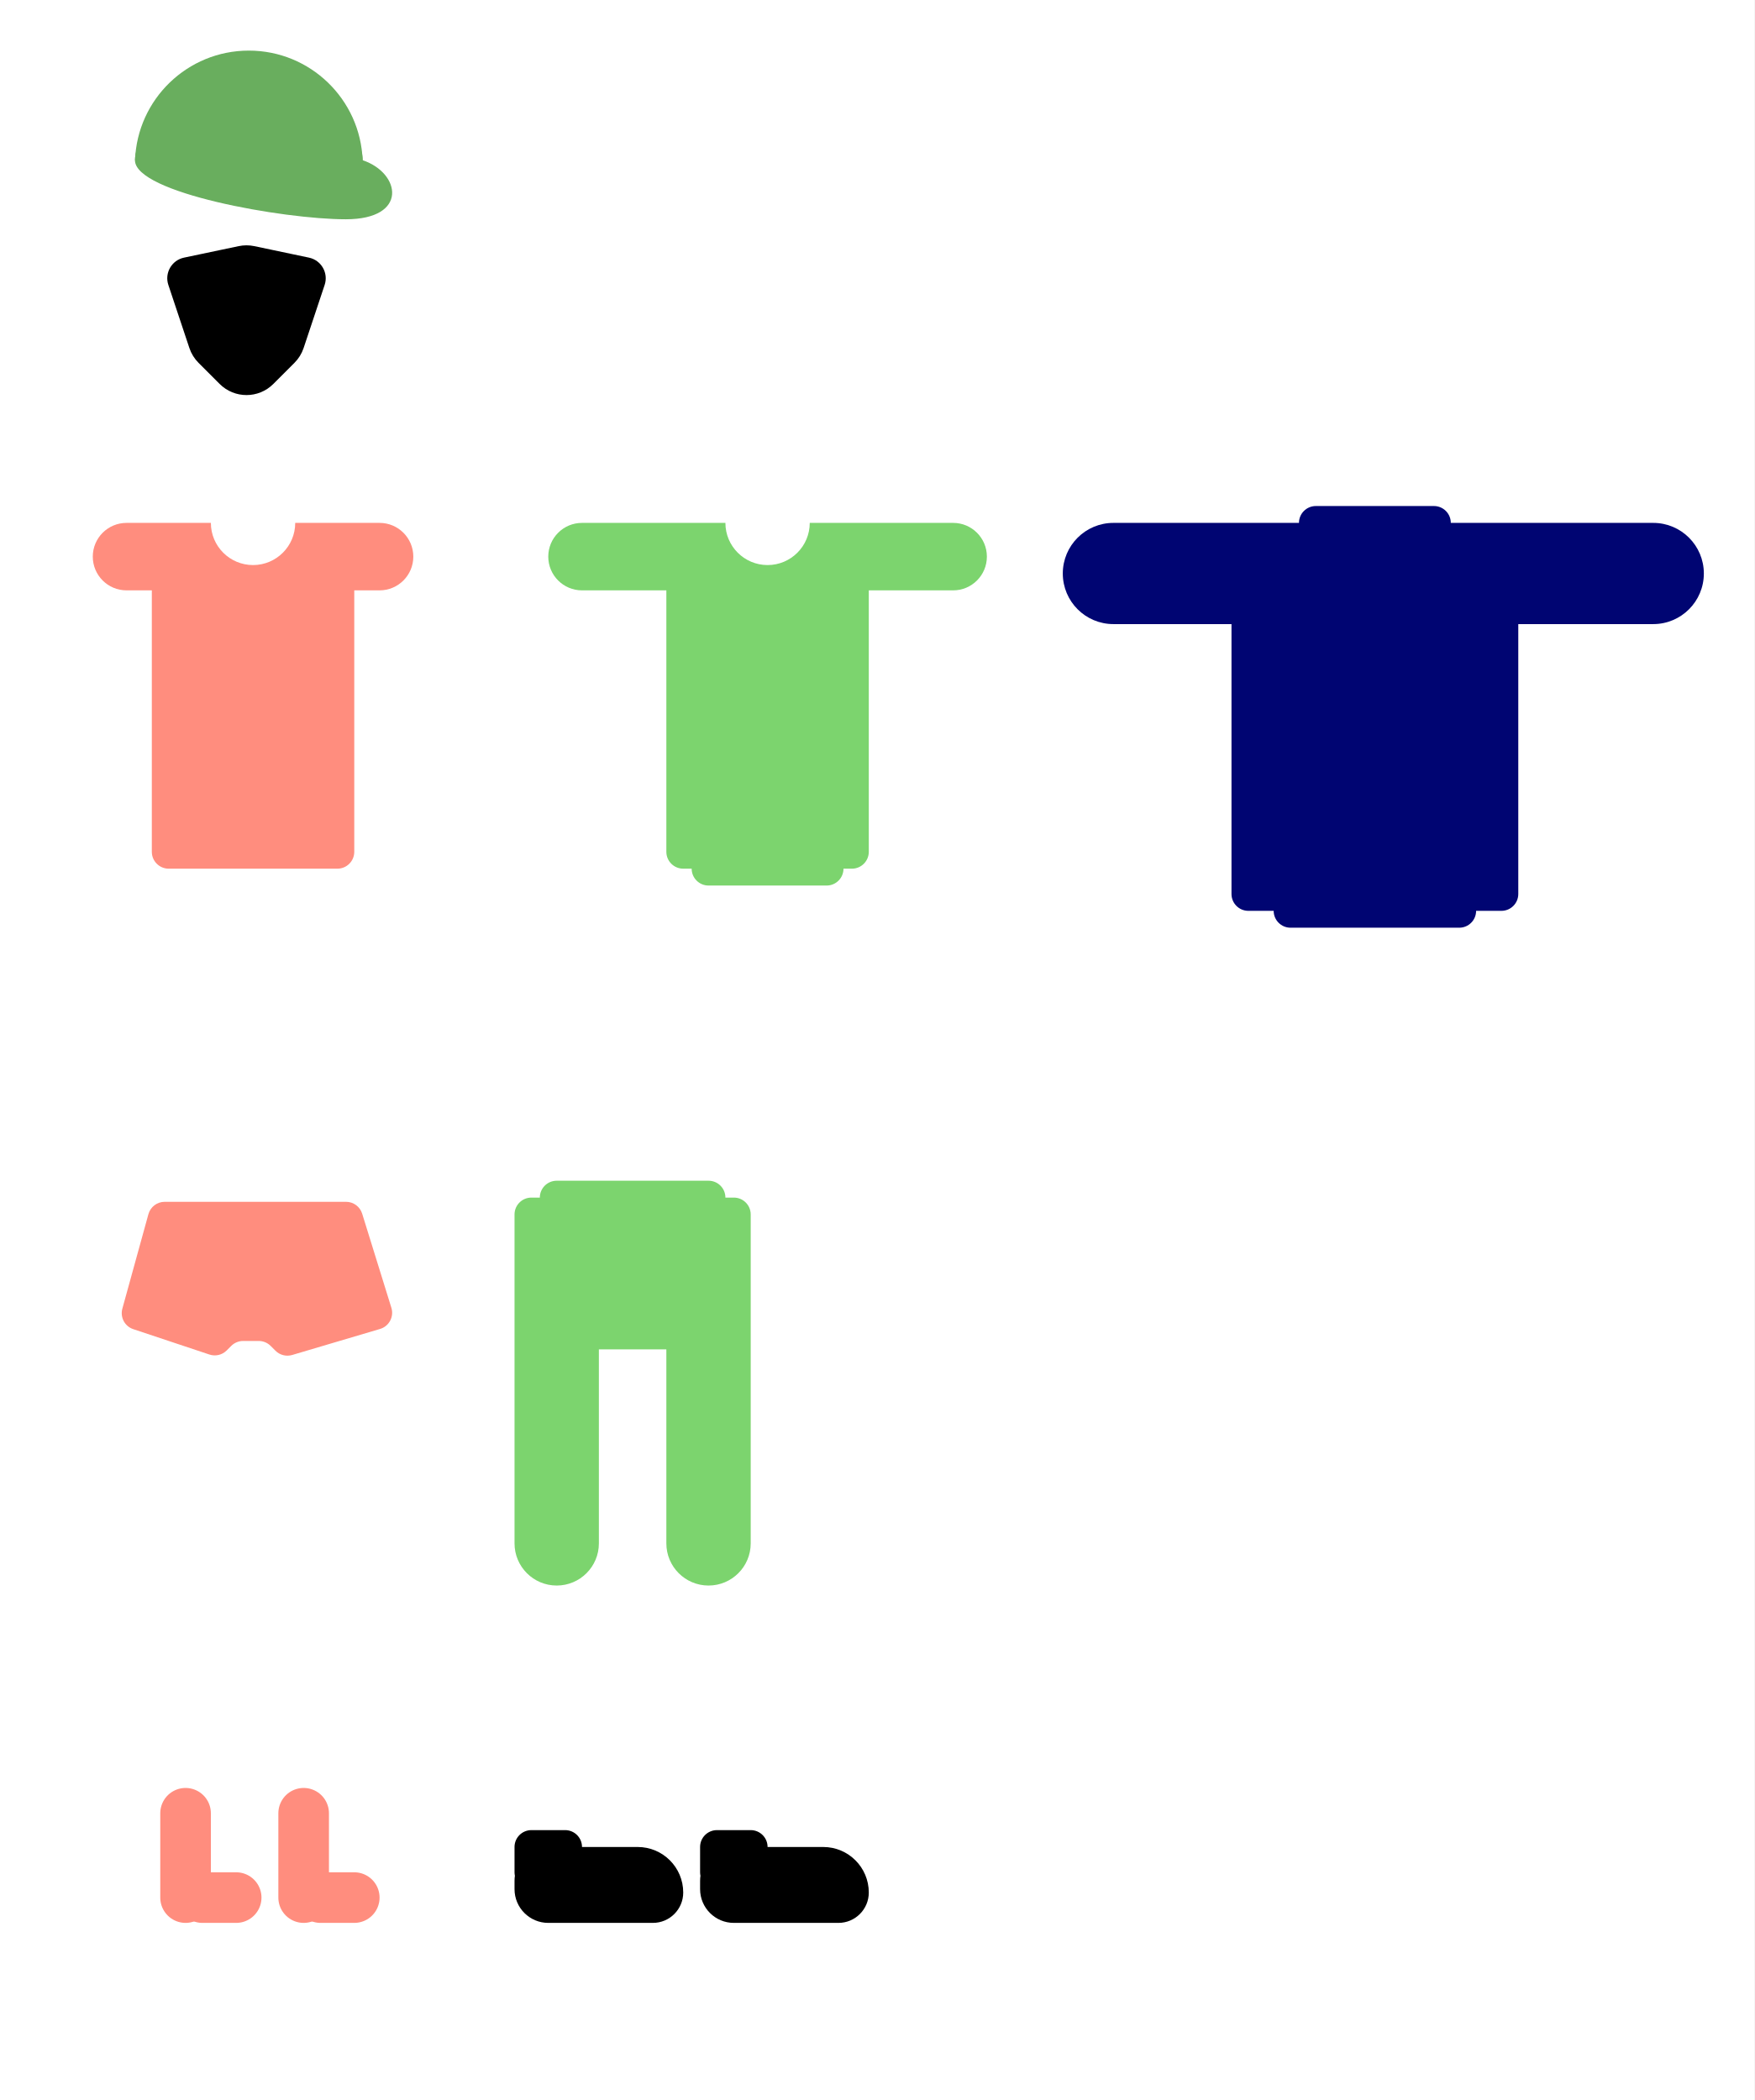
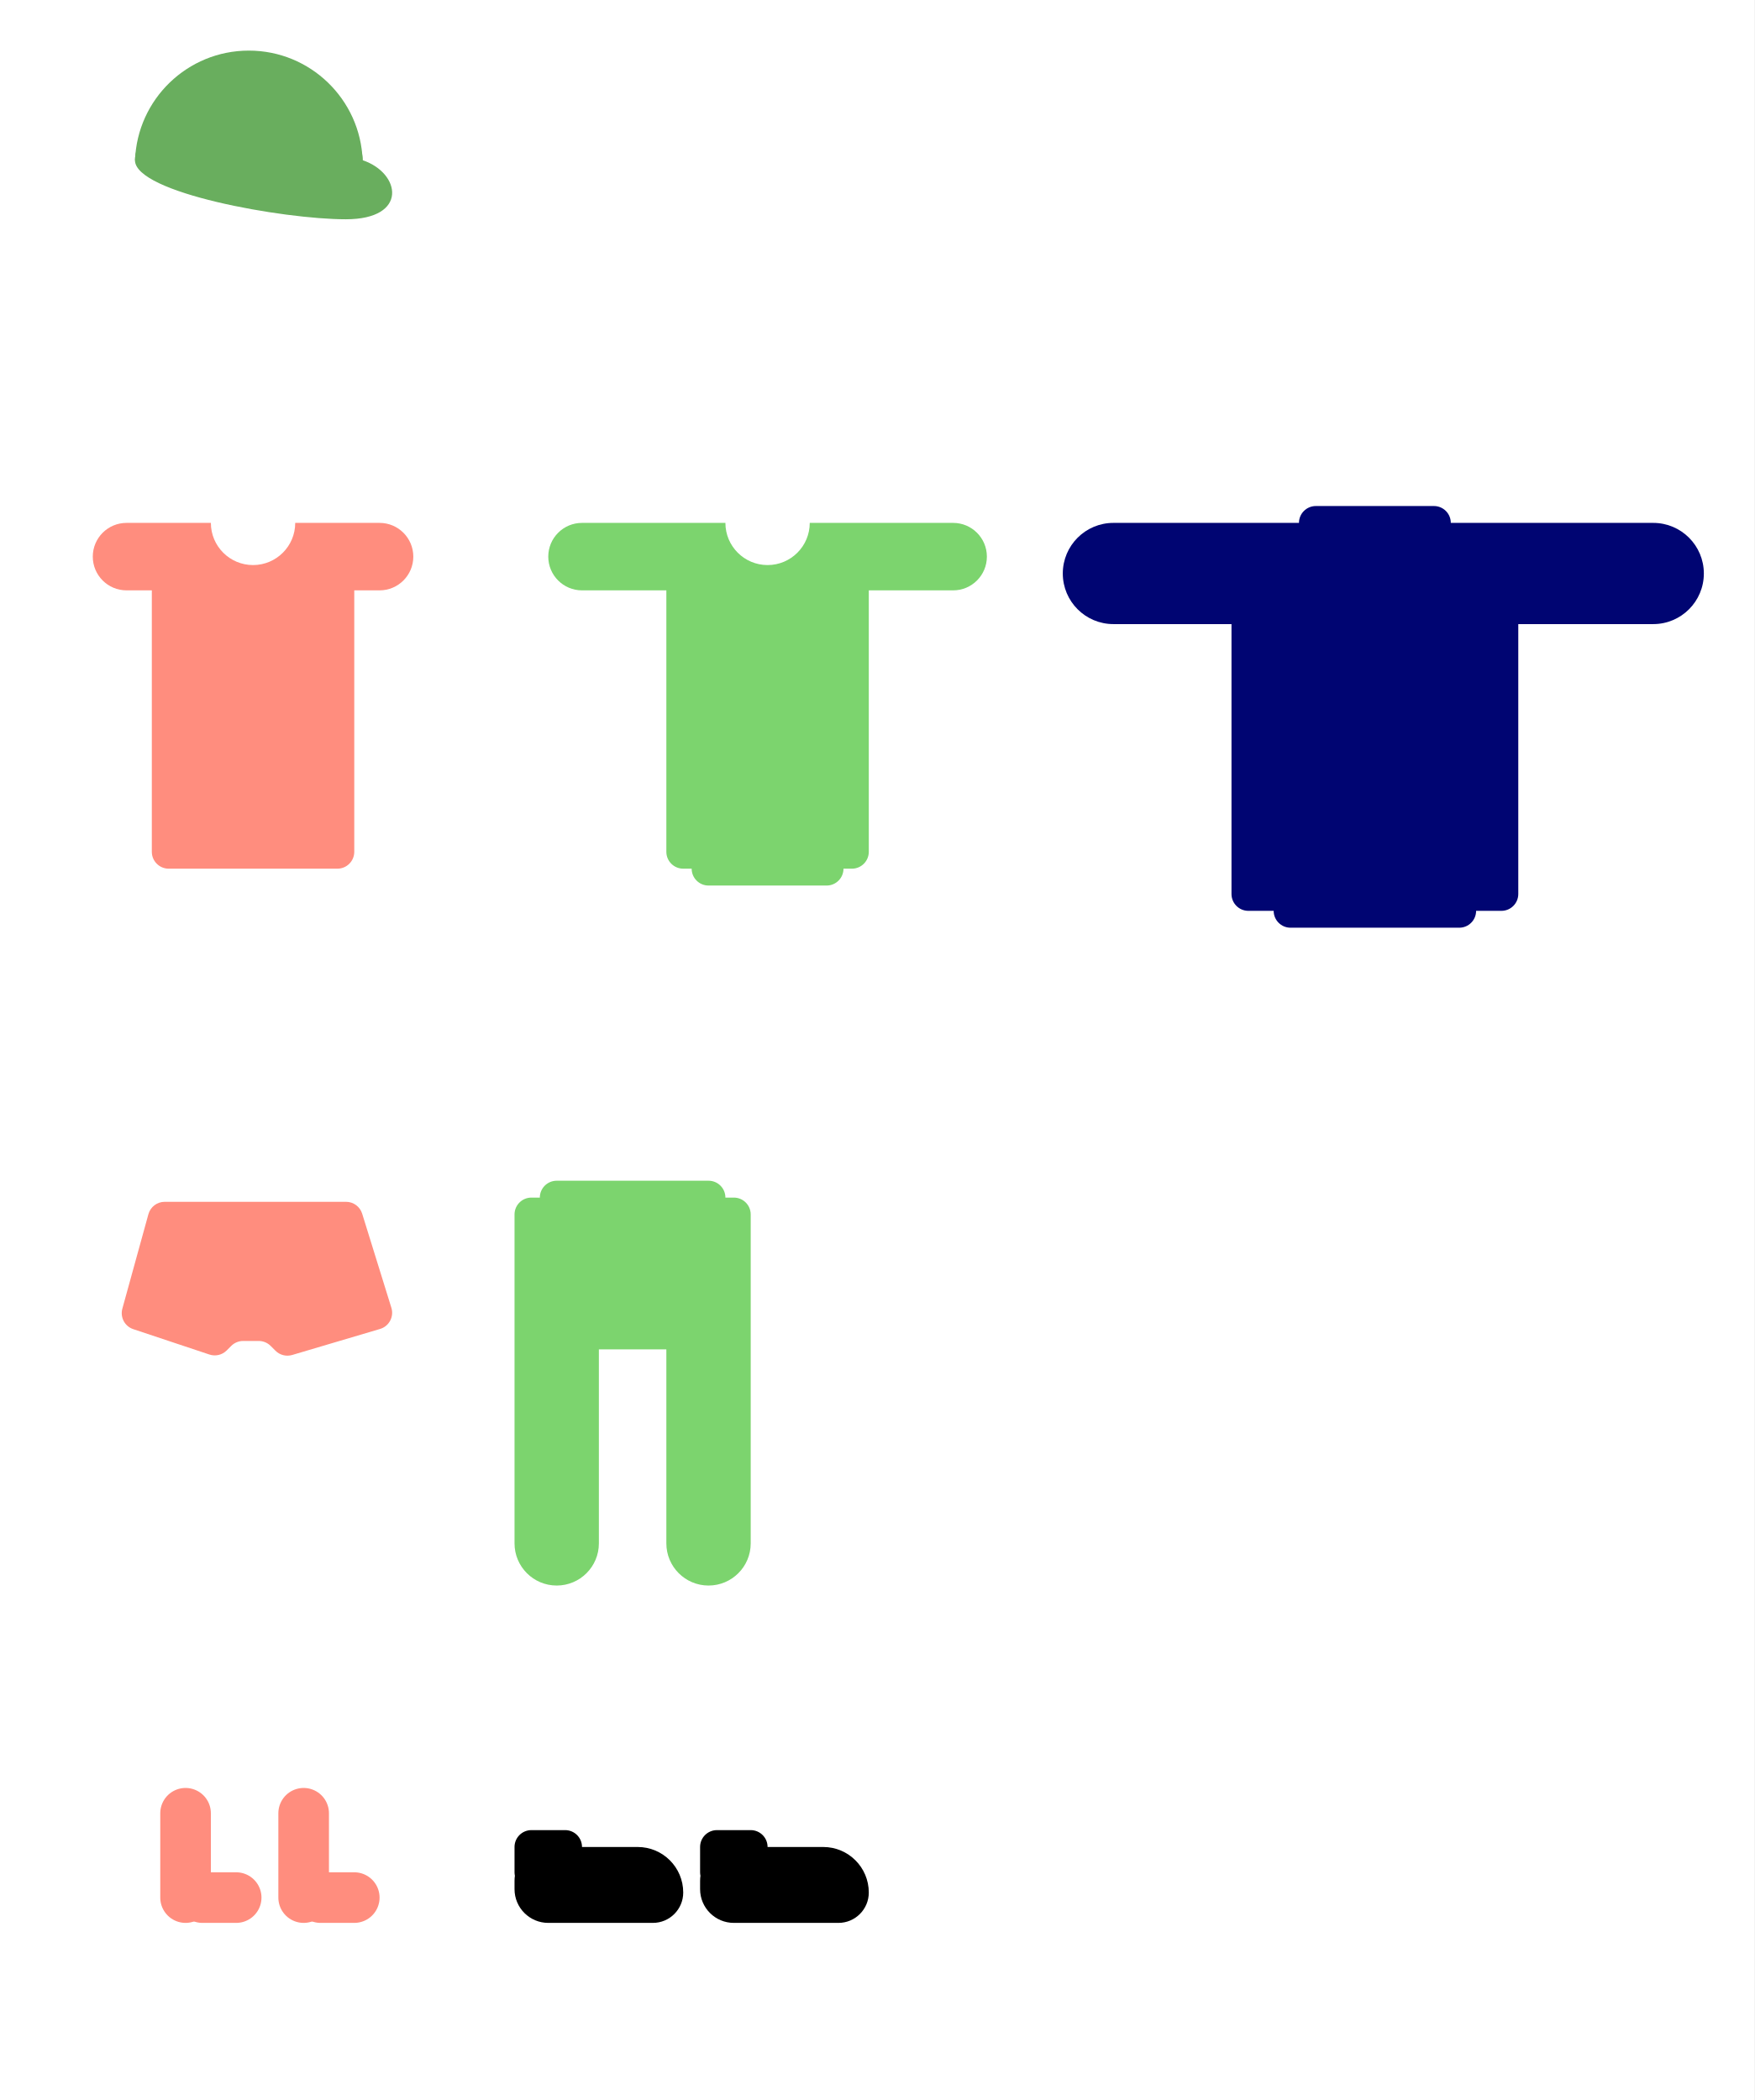
<svg xmlns="http://www.w3.org/2000/svg" width="208" height="249" viewBox="0 0 208 249" fill="none">
-   <rect width="208" height="249" fill="white" />
-   <path fill-rule="evenodd" clip-rule="evenodd" d="M42.991 19H16.009C16.272 11.776 22.212 6 29.5 6C36.788 6 42.728 11.776 42.991 19Z" fill="#69AE5E" />
-   <path d="M43 19C47.5 20.5 48.456 26 41 26C33.544 26 16 22.866 16 19C16 15.134 22.044 12 29.5 12C36.956 12 43 15.134 43 19Z" fill="#69AE5E" />
-   <path fill-rule="evenodd" clip-rule="evenodd" d="M30 67C32.761 67 35 64.761 35 62H40H45C47.209 62 49 63.791 49 66C49 68.209 47.209 70 45 70H42V101C42 102.105 41.105 103 40 103H20C18.895 103 18 102.105 18 101V70H15C12.791 70 11 68.209 11 66C11 63.791 12.791 62 15 62H20H25C25 64.761 27.239 67 30 67Z" fill="#FF8D7E" />
-   <path fill-rule="evenodd" clip-rule="evenodd" d="M96 62C96 64.761 93.761 67 91 67C88.239 67 86 64.761 86 62H81H69C66.791 62 65 63.791 65 66C65 68.209 66.791 70 69 70H79V101C79 102.105 79.895 103 81 103H82C82 104.105 82.895 105 84 105H98C99.105 105 100 104.105 100 103H101C102.105 103 103 102.105 103 101V70H113C115.209 70 117 68.209 117 66C117 63.791 115.209 62 113 62H101H96Z" fill="#7CD46E" />
-   <path fill-rule="evenodd" clip-rule="evenodd" d="M156 60C154.895 60 154 60.895 154 62L148 62H132C128.686 62 126 64.686 126 68C126 71.314 128.686 74 132 74H146V106C146 107.105 146.895 108 148 108H151C151 109.105 151.895 110 153 110H173C174.105 110 175 109.105 175 108H178C179.105 108 180 107.105 180 106V74H196C199.314 74 202 71.314 202 68C202 64.686 199.314 62 196 62H178H172C172 60.895 171.105 60 170 60H156Z" fill="#000572" />
-   <path d="M14.505 155.171L17.595 143.968C17.834 143.101 18.623 142.5 19.523 142.5H41.027C41.903 142.5 42.677 143.07 42.937 143.907L46.4 155.065C46.73 156.13 46.126 157.259 45.058 157.576L34.641 160.662C33.938 160.87 33.177 160.677 32.659 160.159L32.086 159.586C31.711 159.211 31.202 159 30.672 159H28.828C28.298 159 27.789 159.211 27.414 159.586L26.874 160.126C26.338 160.662 25.546 160.849 24.827 160.609L15.8 157.6C14.791 157.264 14.222 156.196 14.505 155.171Z" fill="#FF8D7E" />
-   <path fill-rule="evenodd" clip-rule="evenodd" d="M66 140C64.895 140 64 140.895 64 142H63C61.895 142 61 142.895 61 144V148V158V183C61 185.761 63.239 188 66 188C68.761 188 71 185.761 71 183L71 160H79L79 183C79 185.761 81.239 188 84 188C86.761 188 89 185.761 89 183L89 158.002L89 158L89 148L89 144C89 142.895 88.105 142 87 142H86C86 140.895 85.105 140 84 140H66Z" fill="#7CD46E" />
-   <line x1="22" y1="215" x2="22" y2="225" stroke="#FF8D7E" stroke-width="6" stroke-linecap="round" />
-   <line x1="24" y1="225" x2="28" y2="225" stroke="#FF8D7E" stroke-width="6" stroke-linecap="round" />
-   <line x1="36" y1="215" x2="36" y2="225" stroke="#FF8D7E" stroke-width="6" stroke-linecap="round" />
-   <line x1="38" y1="225" x2="42" y2="225" stroke="#FF8D7E" stroke-width="6" stroke-linecap="round" />
-   <path fill-rule="evenodd" clip-rule="evenodd" d="M63 217C61.895 217 61 217.895 61 219V222C61 222.142 61.015 222.28 61.043 222.413C61.015 222.605 61 222.801 61 223V224C61 226.209 62.791 228 65 228H77.4C79.388 228 81 226.388 81 224.4C81 221.418 78.582 219 75.6 219H69C69 217.895 68.105 217 67 217H63Z" fill="black" />
-   <path fill-rule="evenodd" clip-rule="evenodd" d="M85 217C83.895 217 83 217.895 83 219V222C83 222.142 83.015 222.28 83.043 222.413C83.015 222.605 83 222.801 83 223V224C83 226.209 84.791 228 87 228H99.4C101.388 228 103 226.388 103 224.4C103 221.418 100.582 219 97.6 219H91C91 217.895 90.105 217 89 217H85Z" fill="black" />
-   <path d="M22.925 41.104L20.433 33.627C20.055 32.494 20.749 31.284 21.918 31.038L28.4 29.674C28.943 29.559 29.504 29.559 30.048 29.674L36.529 31.038C37.698 31.284 38.392 32.494 38.014 33.628L35.522 41.104C35.326 41.693 34.995 42.229 34.556 42.668L32.052 45.172C30.49 46.734 27.957 46.734 26.395 45.172L23.891 42.668C23.452 42.229 23.121 41.693 22.925 41.104Z" fill="black" stroke="black" />
+   <g clip-path="url(#clip0_8_602)">
+     <rect width="208" height="249" fill="white" />
+     <path fill-rule="evenodd" clip-rule="evenodd" d="M42.991 19H16.009C16.272 11.776 22.212 6 29.5 6C36.788 6 42.728 11.776 42.991 19Z" fill="#69AE5E" />
+     <path d="M43 19C47.5 20.5 48.456 26 41 26C33.544 26 16 22.866 16 19C16 15.134 22.044 12 29.5 12C36.956 12 43 15.134 43 19Z" fill="#69AE5E" />
+     <path fill-rule="evenodd" clip-rule="evenodd" d="M30 67C32.761 67 35 64.761 35 62H40H45C47.209 62 49 63.791 49 66C49 68.209 47.209 70 45 70H42V101C42 102.105 41.105 103 40 103H20C18.895 103 18 102.105 18 101V70H15C12.791 70 11 68.209 11 66C11 63.791 12.791 62 15 62H20H25C25 64.761 27.239 67 30 67Z" fill="#FF8D7E" />
+     <path fill-rule="evenodd" clip-rule="evenodd" d="M96 62C96 64.761 93.761 67 91 67C88.239 67 86 64.761 86 62H81H69C66.791 62 65 63.791 65 66C65 68.209 66.791 70 69 70H79V101C79 102.105 79.895 103 81 103H82C82 104.105 82.895 105 84 105H98C99.105 105 100 104.105 100 103H101C102.105 103 103 102.105 103 101V70H113C115.209 70 117 68.209 117 66C117 63.791 115.209 62 113 62H101H96Z" fill="#7CD46E" />
+     <path fill-rule="evenodd" clip-rule="evenodd" d="M156 60C154.895 60 154 60.895 154 62L148 62H132C128.686 62 126 64.686 126 68C126 71.314 128.686 74 132 74H146V106C146 107.105 146.895 108 148 108H151C151 109.105 151.895 110 153 110H173C174.105 110 175 109.105 175 108H178C179.105 108 180 107.105 180 106V74H196C199.314 74 202 71.314 202 68C202 64.686 199.314 62 196 62H178H172C172 60.895 171.105 60 170 60H156Z" fill="#000572" />
+     <path d="M14.505 155.171L17.595 143.968C17.834 143.101 18.623 142.5 19.523 142.5H41.027C41.903 142.5 42.677 143.07 42.937 143.907L46.4 155.065C46.73 156.13 46.126 157.259 45.058 157.576L34.641 160.662C33.938 160.87 33.177 160.677 32.659 160.159L32.086 159.586C31.711 159.211 31.202 159 30.672 159H28.828C28.298 159 27.789 159.211 27.414 159.586L26.874 160.126C26.338 160.662 25.546 160.849 24.827 160.609L15.8 157.6C14.791 157.264 14.222 156.196 14.505 155.171Z" fill="#FF8D7E" />
+     <path fill-rule="evenodd" clip-rule="evenodd" d="M66 140C64.895 140 64 140.895 64 142H63C61.895 142 61 142.895 61 144V148V158V183C61 185.761 63.239 188 66 188C68.761 188 71 185.761 71 183L71 160H79L79 183C79 185.761 81.239 188 84 188C86.761 188 89 185.761 89 183L89 158.002L89 158L89 148L89 144C89 142.895 88.105 142 87 142H86C86 140.895 85.105 140 84 140H66Z" fill="#7CD46E" />
+     <line x1="22" y1="215" x2="22" y2="225" stroke="#FF8D7E" stroke-width="6" stroke-linecap="round" />
+     <line x1="24" y1="225" x2="28" y2="225" stroke="#FF8D7E" stroke-width="6" stroke-linecap="round" />
+     <line x1="36" y1="215" x2="36" y2="225" stroke="#FF8D7E" stroke-width="6" stroke-linecap="round" />
+     <line x1="38" y1="225" x2="42" y2="225" stroke="#FF8D7E" stroke-width="6" stroke-linecap="round" />
+     <path fill-rule="evenodd" clip-rule="evenodd" d="M63 217C61.895 217 61 217.895 61 219V222C61 222.142 61.015 222.28 61.043 222.413C61.015 222.605 61 222.801 61 223V224C61 226.209 62.791 228 65 228H77.4C79.388 228 81 226.388 81 224.4C81 221.418 78.582 219 75.6 219H69C69 217.895 68.105 217 67 217H63Z" fill="black" />
+     <path fill-rule="evenodd" clip-rule="evenodd" d="M85 217C83.895 217 83 217.895 83 219V222C83 222.142 83.015 222.28 83.043 222.413C83.015 222.605 83 222.801 83 223V224C83 226.209 84.791 228 87 228H99.4C101.388 228 103 226.388 103 224.4C103 221.418 100.582 219 97.6 219H91C91 217.895 90.105 217 89 217H85Z" fill="black" />
+   </g>
+   <defs>
+     <clipPath id="clip0_8_602">
+       <rect width="208" height="249" fill="white" />
+     </clipPath>
+   </defs>
</svg>
